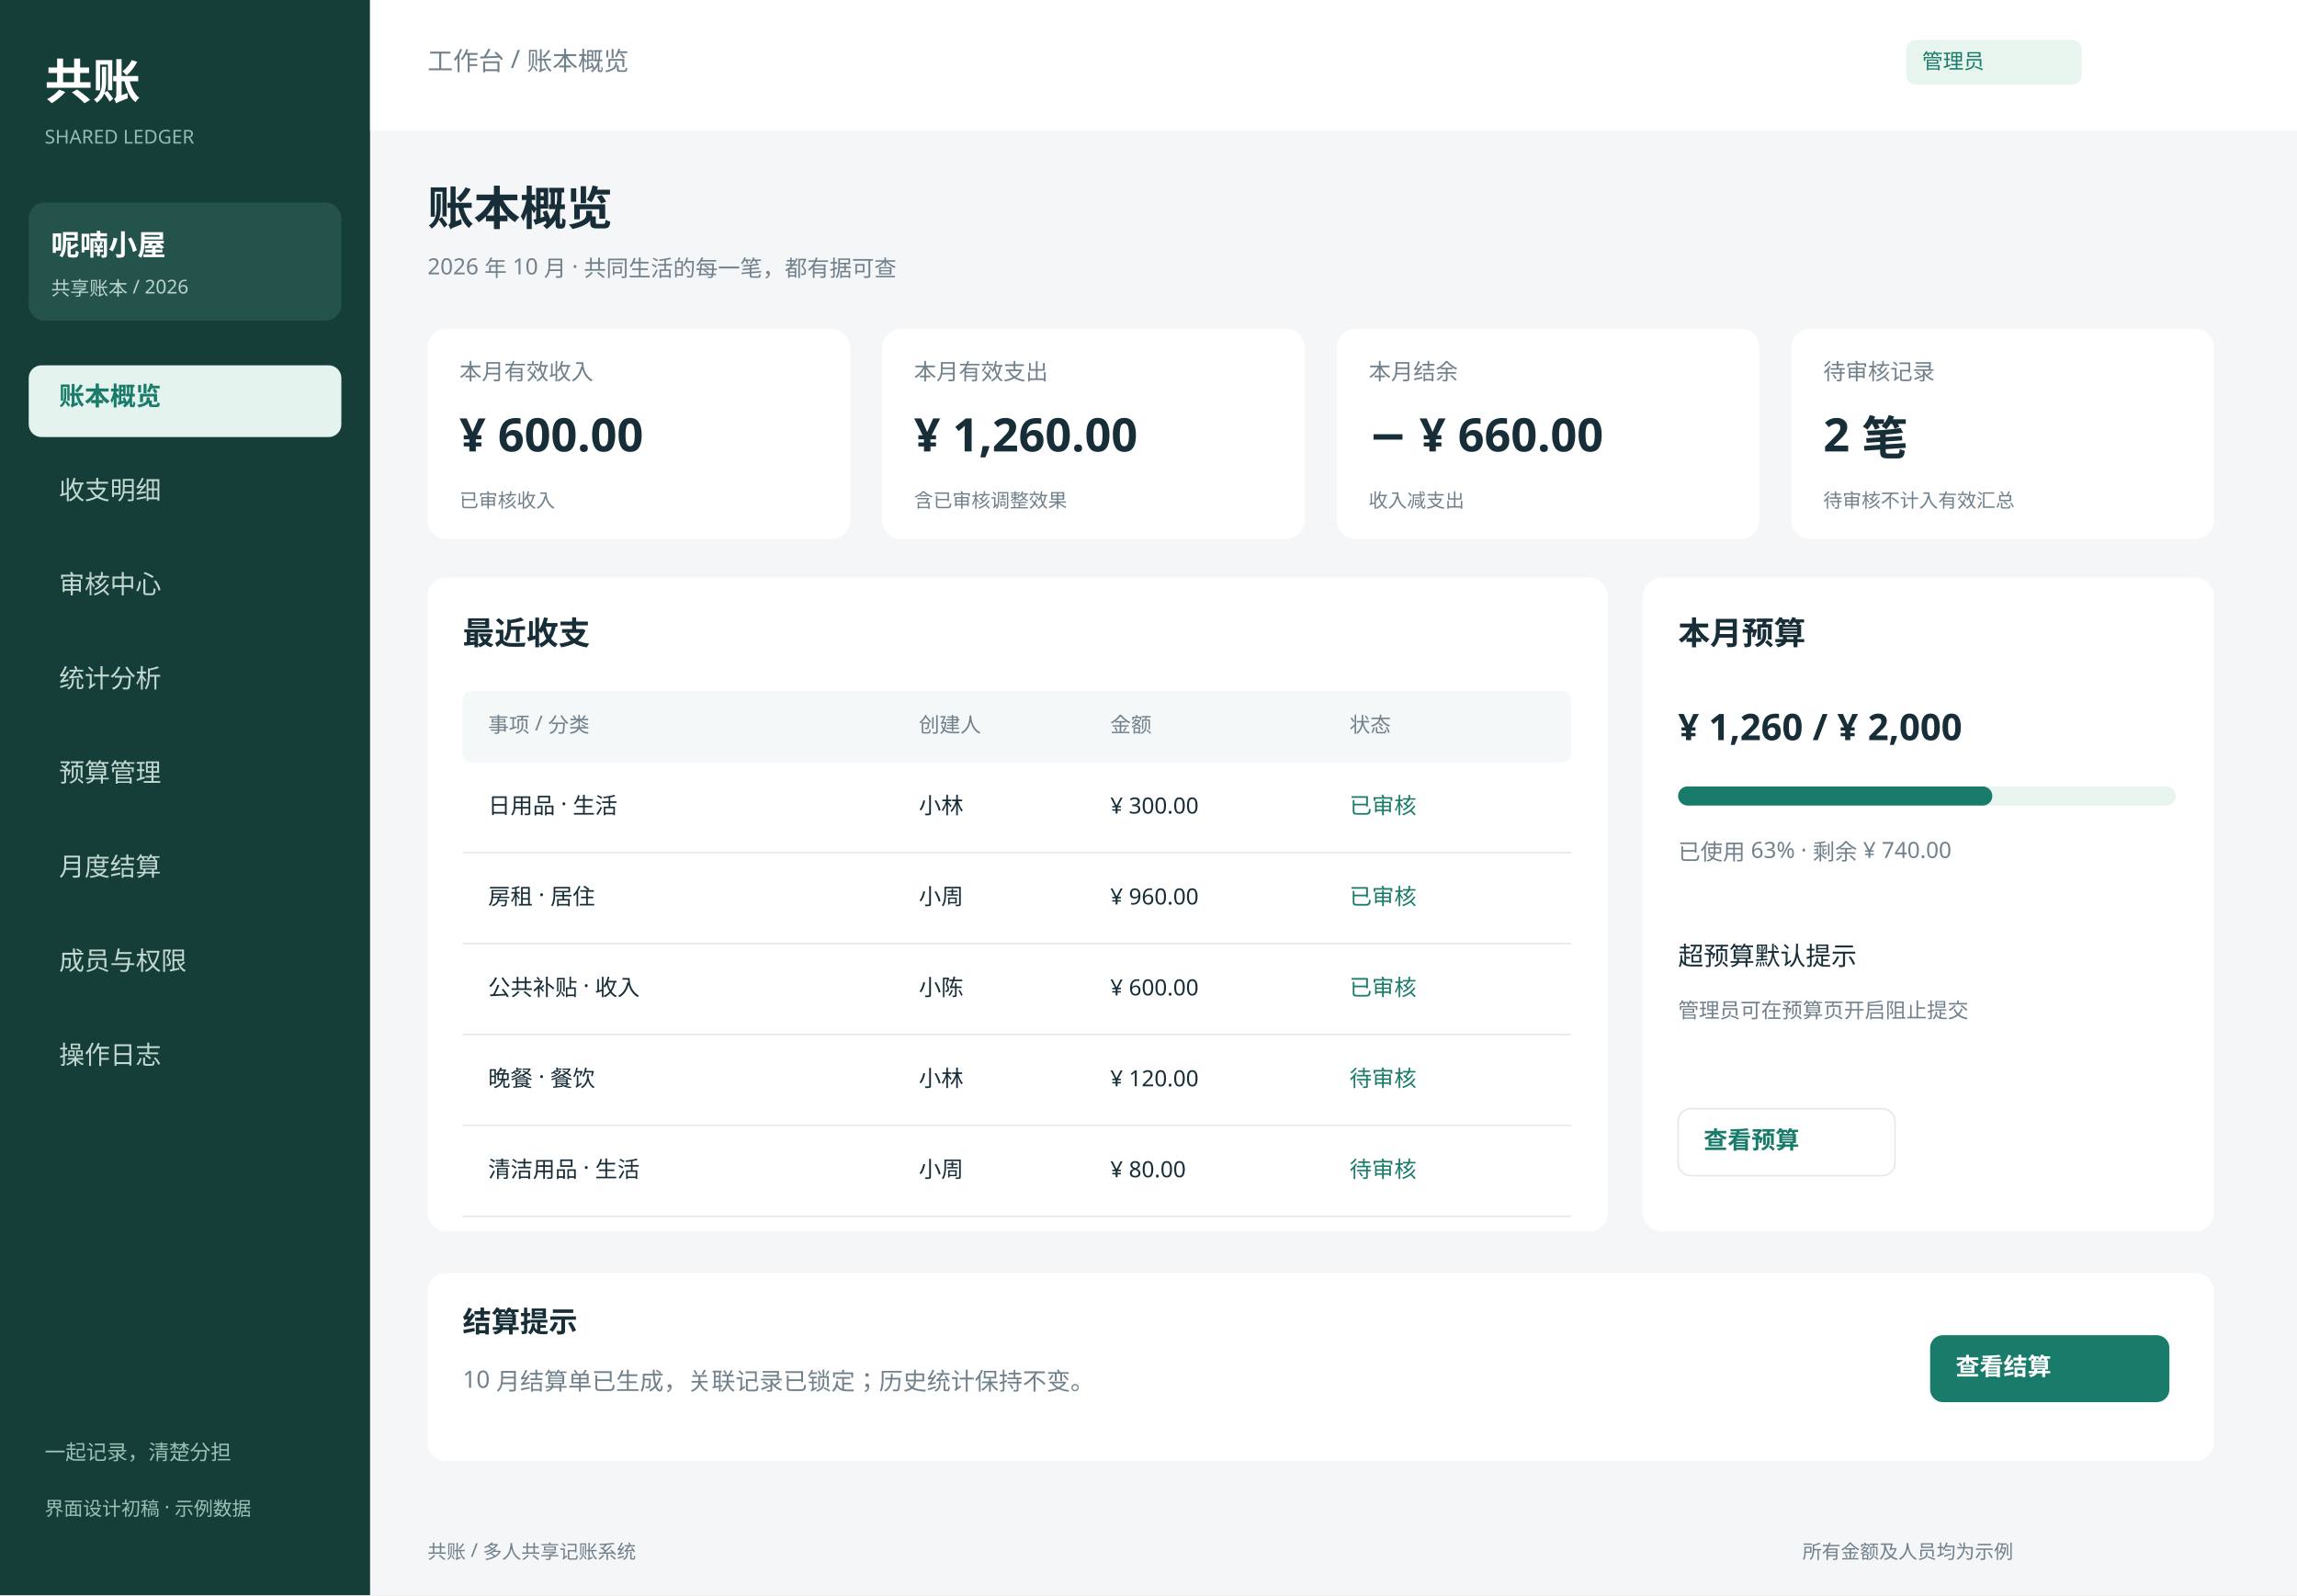
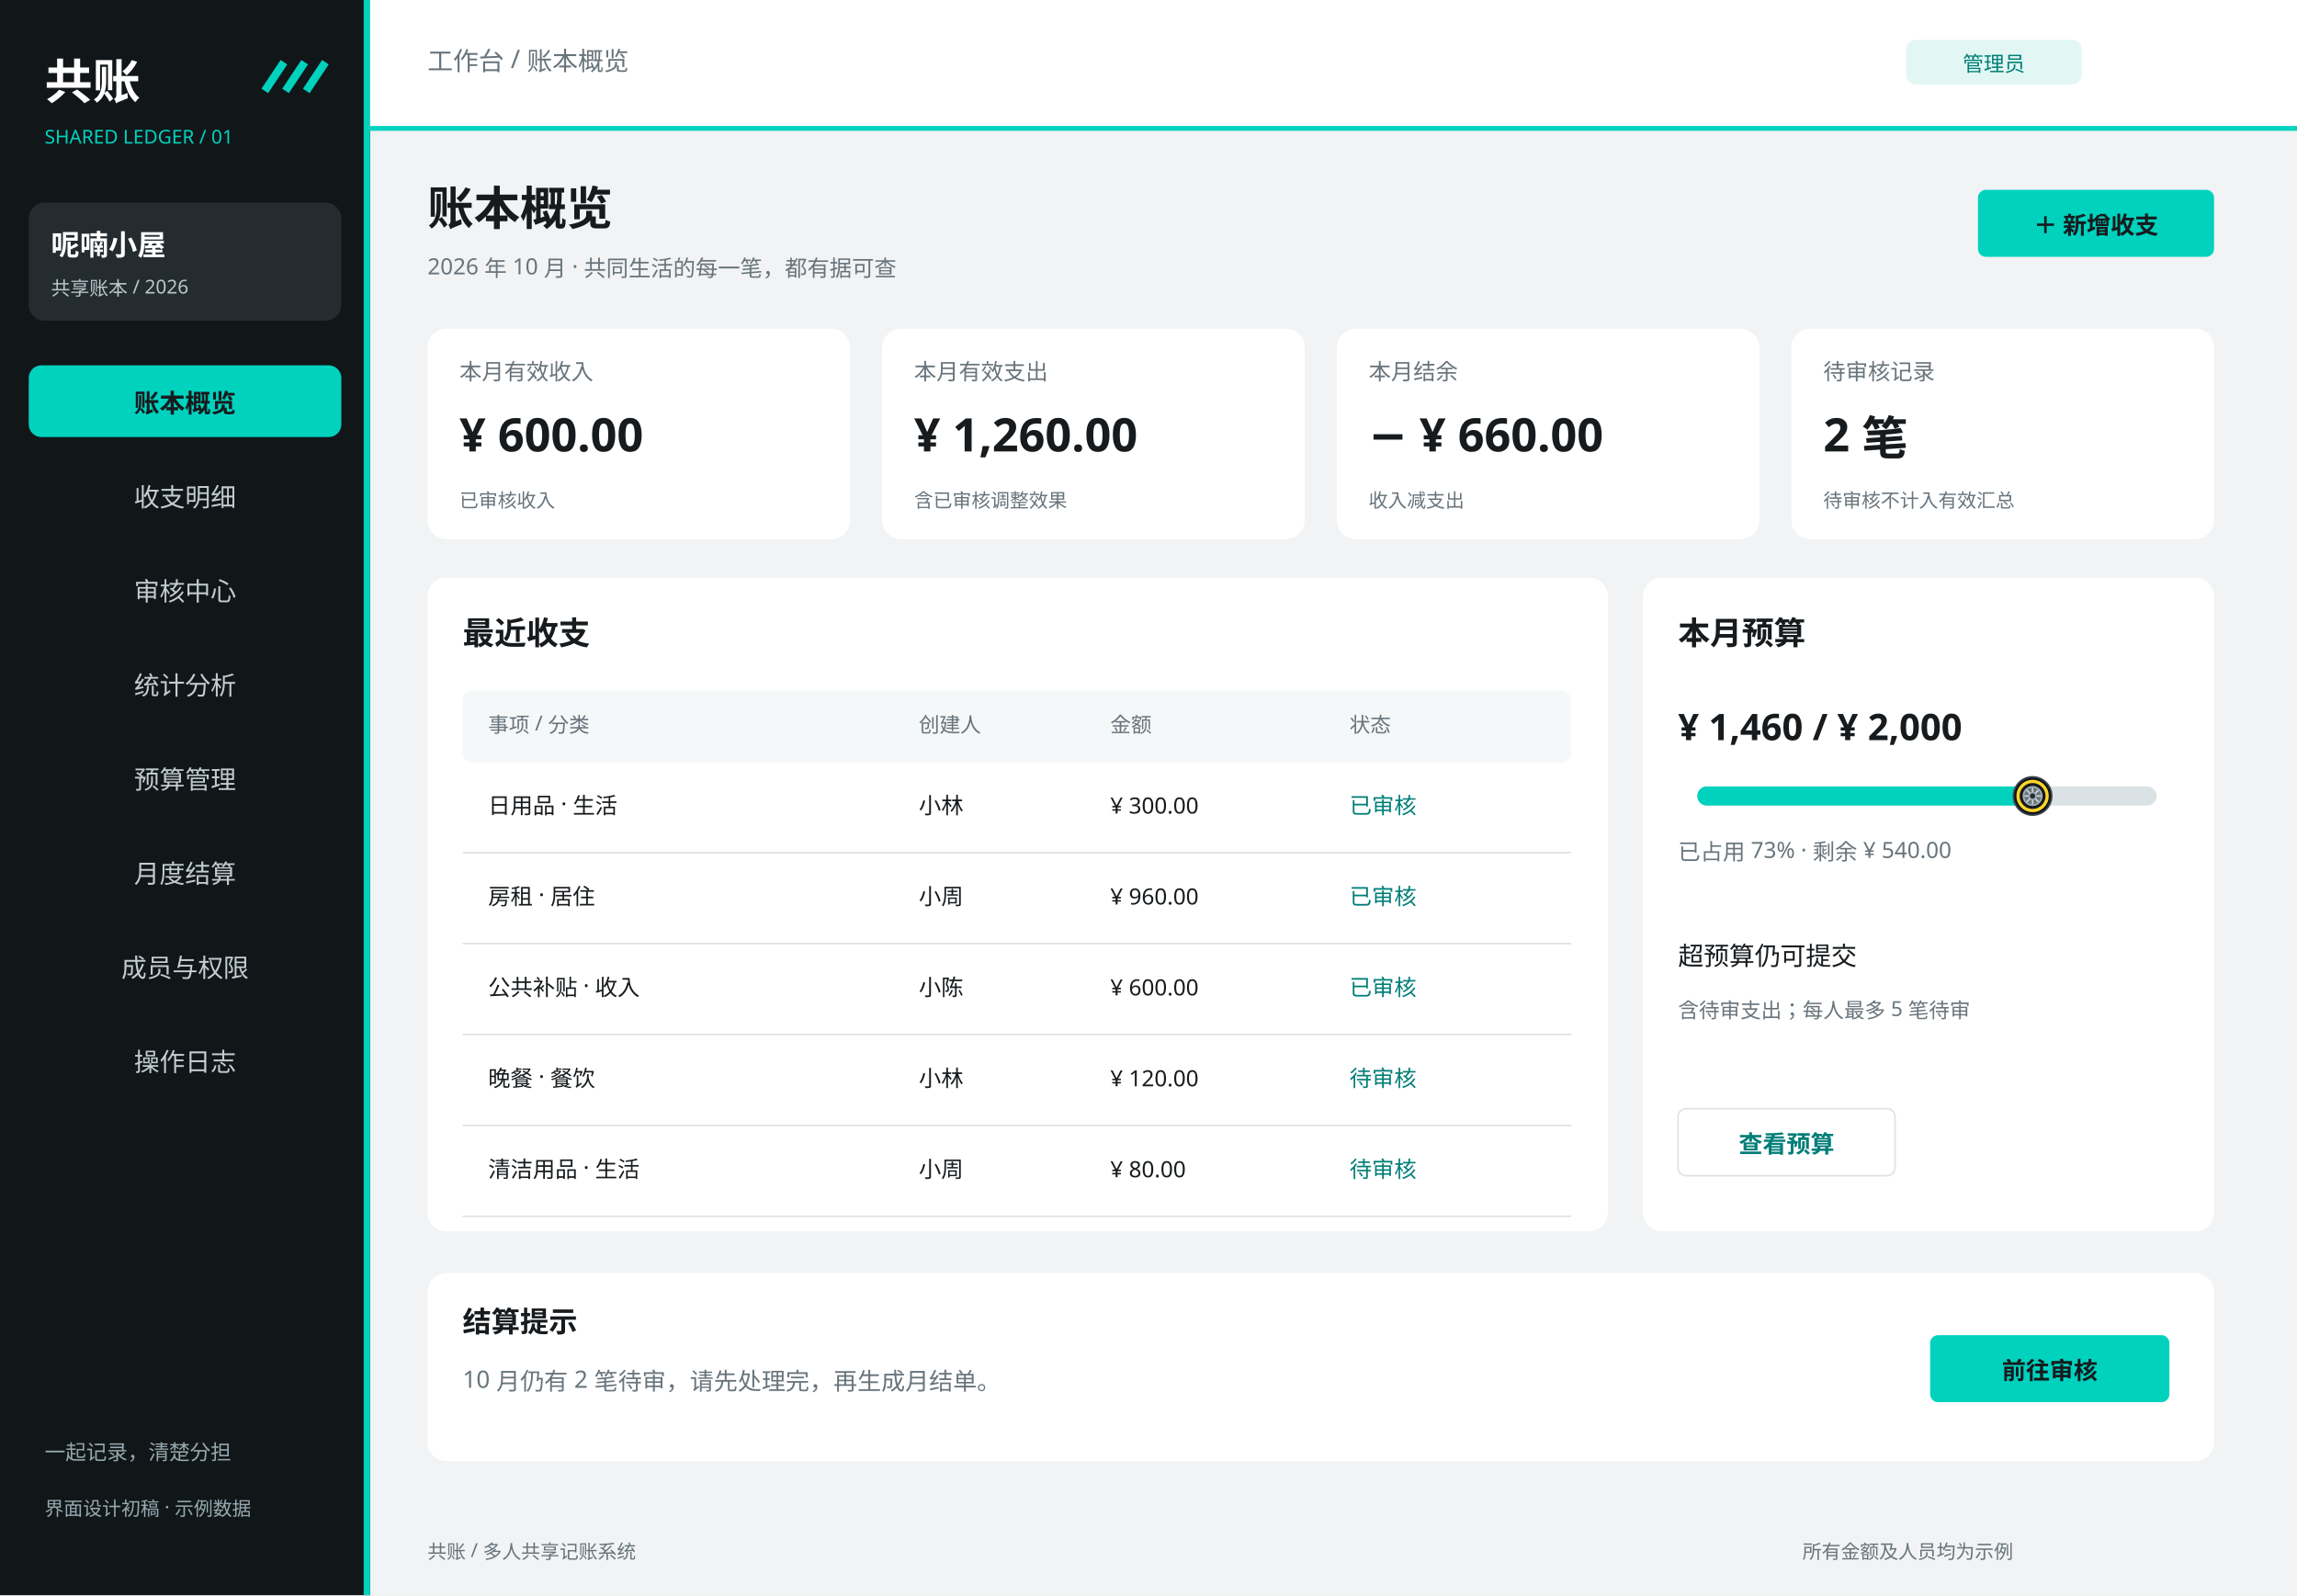
<svg xmlns="http://www.w3.org/2000/svg" width="1440" height="1000" viewBox="0 0 1440 1000">
-   <rect width="1440" height="1000" fill="#F4F6F8" />
-   <rect x="0" y="0" width="232" height="1000" rx="0" fill="#153E39" />
+   <rect width="1440" height="1000" fill="#F1F3F4" />
+   <rect x="0" y="0" width="232" height="1000" rx="0" fill="#111619" />
+   <rect x="228" y="0" width="4" height="1000" rx="0" fill="#00D2BE" />
+   <line x1="166" y1="57" x2="178" y2="39" stroke="#00D2BE" stroke-width="5" />
+   <line x1="179" y1="57" x2="191" y2="39" stroke="#00D2BE" stroke-width="5" />
+   <line x1="192" y1="57" x2="204" y2="39" stroke="#00D2BE" stroke-width="5" />
  <text x="28" y="62" font-family="Microsoft YaHei, sans-serif" font-size="30" font-weight="700" fill="white">共账</text>
-   <text x="28" y="90" font-family="Microsoft YaHei, sans-serif" font-size="12" font-weight="400" fill="#94BBB0">SHARED LEDGER</text>
-   <rect x="18" y="127" width="196" height="74" rx="10" fill="#23534B" />
+   <text x="28" y="90" font-family="Microsoft YaHei, sans-serif" font-size="12" font-weight="400" fill="#00D2BE">SHARED LEDGER / 01</text>
+   <rect x="18" y="127" width="196" height="74" rx="10" fill="#242C30" />
  <text x="32" y="160" font-family="Microsoft YaHei, sans-serif" font-size="18" font-weight="700" fill="white">呢喃小屋</text>
-   <text x="32" y="185" font-family="Microsoft YaHei, sans-serif" font-size="12" font-weight="400" fill="#BBD4CD">共享账本  /  2026</text>
-   <rect x="18" y="229" width="196" height="45" rx="8" fill="#E4F3ED" />
-   <text x="37" y="254" font-family="Microsoft YaHei, sans-serif" font-size="16" font-weight="700" fill="#197B69">账本概览</text>
-   <text x="37" y="313" font-family="Microsoft YaHei, sans-serif" font-size="16" font-weight="400" fill="#C2D8D0">收支明细</text>
-   <text x="37" y="372" font-family="Microsoft YaHei, sans-serif" font-size="16" font-weight="400" fill="#C2D8D0">审核中心</text>
-   <text x="37" y="431" font-family="Microsoft YaHei, sans-serif" font-size="16" font-weight="400" fill="#C2D8D0">统计分析</text>
-   <text x="37" y="490" font-family="Microsoft YaHei, sans-serif" font-size="16" font-weight="400" fill="#C2D8D0">预算管理</text>
-   <text x="37" y="549" font-family="Microsoft YaHei, sans-serif" font-size="16" font-weight="400" fill="#C2D8D0">月度结算</text>
-   <text x="37" y="608" font-family="Microsoft YaHei, sans-serif" font-size="16" font-weight="400" fill="#C2D8D0">成员与权限</text>
-   <text x="37" y="667" font-family="Microsoft YaHei, sans-serif" font-size="16" font-weight="400" fill="#C2D8D0">操作日志</text>
-   <text x="28" y="915" font-family="Microsoft YaHei, sans-serif" font-size="13" font-weight="400" fill="#9DC0B5">一起记录，清楚分担</text>
-   <text x="28" y="950" font-family="Microsoft YaHei, sans-serif" font-size="12" font-weight="400" fill="#9DC0B5">界面设计初稿  ·  示例数据</text>
+   <text x="32" y="185" font-family="Microsoft YaHei, sans-serif" font-size="12" font-weight="400" fill="#B9C7CD">共享账本  /  2026</text>
+   <rect x="18" y="229" width="196" height="45" rx="8" fill="#00D2BE" />
+   <text x="116.0" y="251.5" text-anchor="middle" dominant-baseline="central" font-family="Microsoft YaHei, sans-serif" font-size="16" font-weight="700" fill="#171B1E">账本概览</text>
+   <text x="116.0" y="310.5" text-anchor="middle" dominant-baseline="central" font-family="Microsoft YaHei, sans-serif" font-size="16" font-weight="400" fill="#C2CDD2">收支明细</text>
+   <text x="116.0" y="369.5" text-anchor="middle" dominant-baseline="central" font-family="Microsoft YaHei, sans-serif" font-size="16" font-weight="400" fill="#C2CDD2">审核中心</text>
+   <text x="116.0" y="428.5" text-anchor="middle" dominant-baseline="central" font-family="Microsoft YaHei, sans-serif" font-size="16" font-weight="400" fill="#C2CDD2">统计分析</text>
+   <text x="116.0" y="487.5" text-anchor="middle" dominant-baseline="central" font-family="Microsoft YaHei, sans-serif" font-size="16" font-weight="400" fill="#C2CDD2">预算管理</text>
+   <text x="116.0" y="546.5" text-anchor="middle" dominant-baseline="central" font-family="Microsoft YaHei, sans-serif" font-size="16" font-weight="400" fill="#C2CDD2">月度结算</text>
+   <text x="116.0" y="605.5" text-anchor="middle" dominant-baseline="central" font-family="Microsoft YaHei, sans-serif" font-size="16" font-weight="400" fill="#C2CDD2">成员与权限</text>
+   <text x="116.0" y="664.5" text-anchor="middle" dominant-baseline="central" font-family="Microsoft YaHei, sans-serif" font-size="16" font-weight="400" fill="#C2CDD2">操作日志</text>
+   <text x="28" y="915" font-family="Microsoft YaHei, sans-serif" font-size="13" font-weight="400" fill="#95A9AF">一起记录，清楚分担</text>
+   <text x="28" y="950" font-family="Microsoft YaHei, sans-serif" font-size="12" font-weight="400" fill="#95A9AF">界面设计初稿  ·  示例数据</text>
  <rect x="232" y="0" width="1208" height="82" rx="0" fill="white" />
-   <text x="268" y="44" font-family="Microsoft YaHei, sans-serif" font-size="16" font-weight="400" fill="#71818B">工作台  /  账本概览</text>
-   <rect x="1195" y="25" width="110" height="28" rx="6" fill="#E8F5EF" />
-   <text x="1205" y="43" font-family="Microsoft YaHei, sans-serif" font-size="13" font-weight="400" fill="#197B69">管理员</text>
-   <text x="268" y="141" font-family="Microsoft YaHei, sans-serif" font-size="29" font-weight="700" fill="#172E38">账本概览</text>
-   <text x="268" y="172" font-family="Microsoft YaHei, sans-serif" font-size="14" font-weight="400" fill="#71818B">2026 年 10 月  ·  共同生活的每一笔，都有据可查</text>
-   <text x="268" y="977" font-family="Microsoft YaHei, sans-serif" font-size="12" font-weight="400" fill="#71818B">共账  /  多人共享记账系统</text>
-   <text x="1130" y="977" font-family="Microsoft YaHei, sans-serif" font-size="12" font-weight="400" fill="#71818B">所有金额及人员均为示例</text>
+   <rect x="232" y="79" width="1208" height="3" rx="0" fill="#00D2BE" />
+   <text x="268" y="44" font-family="Microsoft YaHei, sans-serif" font-size="16" font-weight="400" fill="#68747B">工作台  /  账本概览</text>
+   <rect x="1195" y="25" width="110" height="28" rx="6" fill="#E2F7F3" />
+   <text x="1250.0" y="39.0" text-anchor="middle" dominant-baseline="central" font-family="Microsoft YaHei, sans-serif" font-size="13" font-weight="400" fill="#007E78">管理员</text>
+   <text x="268" y="141" font-family="Microsoft YaHei, sans-serif" font-size="29" font-weight="700" fill="#171B1E">账本概览</text>
+   <text x="268" y="172" font-family="Microsoft YaHei, sans-serif" font-size="14" font-weight="400" fill="#68747B">2026 年 10 月  ·  共同生活的每一笔，都有据可查</text>
+   <text x="268" y="977" font-family="Microsoft YaHei, sans-serif" font-size="12" font-weight="400" fill="#68747B">共账  /  多人共享记账系统</text>
+   <text x="1130" y="977" font-family="Microsoft YaHei, sans-serif" font-size="12" font-weight="400" fill="#68747B">所有金额及人员均为示例</text>
+   <rect x="1240" y="119" width="148" height="42" rx="5" fill="#00D2BE" />
+   <text x="1314.0" y="140.0" text-anchor="middle" dominant-baseline="central" font-family="Microsoft YaHei, sans-serif" font-size="15" font-weight="700" fill="#171B1E">＋ 新增收支</text>
  <rect x="268" y="206" width="265" height="132" rx="12" fill="white" />
-   <text x="288" y="238" font-family="Microsoft YaHei, sans-serif" font-size="14" font-weight="400" fill="#71818B">本月有效收入</text>
-   <text x="288" y="283" font-family="Microsoft YaHei, sans-serif" font-size="29" font-weight="700" fill="#172E38">¥ 600.00</text>
-   <text x="288" y="318" font-family="Microsoft YaHei, sans-serif" font-size="12" font-weight="400" fill="#71818B">已审核收入</text>
+   <text x="288" y="238" font-family="Microsoft YaHei, sans-serif" font-size="14" font-weight="400" fill="#68747B">本月有效收入</text>
+   <text x="288" y="283" font-family="Microsoft YaHei, sans-serif" font-size="29" font-weight="700" fill="#171B1E">¥ 600.00</text>
+   <text x="288" y="318" font-family="Microsoft YaHei, sans-serif" font-size="12" font-weight="400" fill="#68747B">已审核收入</text>
  <rect x="553" y="206" width="265" height="132" rx="12" fill="white" />
-   <text x="573" y="238" font-family="Microsoft YaHei, sans-serif" font-size="14" font-weight="400" fill="#71818B">本月有效支出</text>
-   <text x="573" y="283" font-family="Microsoft YaHei, sans-serif" font-size="29" font-weight="700" fill="#172E38">¥ 1,260.00</text>
-   <text x="573" y="318" font-family="Microsoft YaHei, sans-serif" font-size="12" font-weight="400" fill="#71818B">含已审核调整效果</text>
+   <text x="573" y="238" font-family="Microsoft YaHei, sans-serif" font-size="14" font-weight="400" fill="#68747B">本月有效支出</text>
+   <text x="573" y="283" font-family="Microsoft YaHei, sans-serif" font-size="29" font-weight="700" fill="#171B1E">¥ 1,260.00</text>
+   <text x="573" y="318" font-family="Microsoft YaHei, sans-serif" font-size="12" font-weight="400" fill="#68747B">含已审核调整效果</text>
  <rect x="838" y="206" width="265" height="132" rx="12" fill="white" />
-   <text x="858" y="238" font-family="Microsoft YaHei, sans-serif" font-size="14" font-weight="400" fill="#71818B">本月结余</text>
-   <text x="858" y="283" font-family="Microsoft YaHei, sans-serif" font-size="29" font-weight="700" fill="#172E38">− ¥ 660.00</text>
-   <text x="858" y="318" font-family="Microsoft YaHei, sans-serif" font-size="12" font-weight="400" fill="#71818B">收入减支出</text>
+   <text x="858" y="238" font-family="Microsoft YaHei, sans-serif" font-size="14" font-weight="400" fill="#68747B">本月结余</text>
+   <text x="858" y="283" font-family="Microsoft YaHei, sans-serif" font-size="29" font-weight="700" fill="#171B1E">− ¥ 660.00</text>
+   <text x="858" y="318" font-family="Microsoft YaHei, sans-serif" font-size="12" font-weight="400" fill="#68747B">收入减支出</text>
  <rect x="1123" y="206" width="265" height="132" rx="12" fill="white" />
-   <text x="1143" y="238" font-family="Microsoft YaHei, sans-serif" font-size="14" font-weight="400" fill="#71818B">待审核记录</text>
-   <text x="1143" y="283" font-family="Microsoft YaHei, sans-serif" font-size="29" font-weight="700" fill="#172E38">2 笔</text>
-   <text x="1143" y="318" font-family="Microsoft YaHei, sans-serif" font-size="12" font-weight="400" fill="#71818B">待审核不计入有效汇总</text>
+   <text x="1143" y="238" font-family="Microsoft YaHei, sans-serif" font-size="14" font-weight="400" fill="#68747B">待审核记录</text>
+   <text x="1143" y="283" font-family="Microsoft YaHei, sans-serif" font-size="29" font-weight="700" fill="#171B1E">2 笔</text>
+   <text x="1143" y="318" font-family="Microsoft YaHei, sans-serif" font-size="12" font-weight="400" fill="#68747B">待审核不计入有效汇总</text>
  <rect x="268" y="362" width="740" height="410" rx="12" fill="white" />
-   <text x="290" y="404" font-family="Microsoft YaHei, sans-serif" font-size="20" font-weight="700" fill="#172E38">最近收支</text>
+   <text x="290" y="404" font-family="Microsoft YaHei, sans-serif" font-size="20" font-weight="700" fill="#171B1E">最近收支</text>
  <rect x="290" y="433" width="695" height="45" rx="6" fill="#F5F8F9" />
-   <text x="306" y="459" font-family="Microsoft YaHei, sans-serif" font-size="13" font-weight="400" fill="#71818B">事项 / 分类</text>
-   <text x="576" y="459" font-family="Microsoft YaHei, sans-serif" font-size="13" font-weight="400" fill="#71818B">创建人</text>
-   <text x="696" y="459" font-family="Microsoft YaHei, sans-serif" font-size="13" font-weight="400" fill="#71818B">金额</text>
-   <text x="846" y="459" font-family="Microsoft YaHei, sans-serif" font-size="13" font-weight="400" fill="#71818B">状态</text>
-   <rect x="290" y="534" width="695" height="1" rx="0" fill="#E3E9ED" />
-   <text x="306" y="510" font-family="Microsoft YaHei, sans-serif" font-size="14" font-weight="400" fill="#172E38">日用品 · 生活</text>
-   <text x="576" y="510" font-family="Microsoft YaHei, sans-serif" font-size="14" font-weight="400" fill="#172E38">小林</text>
-   <text x="696" y="510" font-family="Microsoft YaHei, sans-serif" font-size="14" font-weight="400" fill="#172E38">¥ 300.00</text>
-   <text x="846" y="510" font-family="Microsoft YaHei, sans-serif" font-size="14" font-weight="400" fill="#197B69">已审核</text>
-   <rect x="290" y="591" width="695" height="1" rx="0" fill="#E3E9ED" />
-   <text x="306" y="567" font-family="Microsoft YaHei, sans-serif" font-size="14" font-weight="400" fill="#172E38">房租 · 居住</text>
-   <text x="576" y="567" font-family="Microsoft YaHei, sans-serif" font-size="14" font-weight="400" fill="#172E38">小周</text>
-   <text x="696" y="567" font-family="Microsoft YaHei, sans-serif" font-size="14" font-weight="400" fill="#172E38">¥ 960.00</text>
-   <text x="846" y="567" font-family="Microsoft YaHei, sans-serif" font-size="14" font-weight="400" fill="#197B69">已审核</text>
-   <rect x="290" y="648" width="695" height="1" rx="0" fill="#E3E9ED" />
-   <text x="306" y="624" font-family="Microsoft YaHei, sans-serif" font-size="14" font-weight="400" fill="#172E38">公共补贴 · 收入</text>
-   <text x="576" y="624" font-family="Microsoft YaHei, sans-serif" font-size="14" font-weight="400" fill="#172E38">小陈</text>
-   <text x="696" y="624" font-family="Microsoft YaHei, sans-serif" font-size="14" font-weight="400" fill="#172E38">¥ 600.00</text>
-   <text x="846" y="624" font-family="Microsoft YaHei, sans-serif" font-size="14" font-weight="400" fill="#197B69">已审核</text>
-   <rect x="290" y="705" width="695" height="1" rx="0" fill="#E3E9ED" />
-   <text x="306" y="681" font-family="Microsoft YaHei, sans-serif" font-size="14" font-weight="400" fill="#172E38">晚餐 · 餐饮</text>
-   <text x="576" y="681" font-family="Microsoft YaHei, sans-serif" font-size="14" font-weight="400" fill="#172E38">小林</text>
-   <text x="696" y="681" font-family="Microsoft YaHei, sans-serif" font-size="14" font-weight="400" fill="#172E38">¥ 120.00</text>
-   <text x="846" y="681" font-family="Microsoft YaHei, sans-serif" font-size="14" font-weight="400" fill="#197B69">待审核</text>
-   <rect x="290" y="762" width="695" height="1" rx="0" fill="#E3E9ED" />
-   <text x="306" y="738" font-family="Microsoft YaHei, sans-serif" font-size="14" font-weight="400" fill="#172E38">清洁用品 · 生活</text>
-   <text x="576" y="738" font-family="Microsoft YaHei, sans-serif" font-size="14" font-weight="400" fill="#172E38">小周</text>
-   <text x="696" y="738" font-family="Microsoft YaHei, sans-serif" font-size="14" font-weight="400" fill="#172E38">¥ 80.00</text>
-   <text x="846" y="738" font-family="Microsoft YaHei, sans-serif" font-size="14" font-weight="400" fill="#197B69">待审核</text>
+   <text x="306" y="459" font-family="Microsoft YaHei, sans-serif" font-size="13" font-weight="400" fill="#68747B">事项 / 分类</text>
+   <text x="576" y="459" font-family="Microsoft YaHei, sans-serif" font-size="13" font-weight="400" fill="#68747B">创建人</text>
+   <text x="696" y="459" font-family="Microsoft YaHei, sans-serif" font-size="13" font-weight="400" fill="#68747B">金额</text>
+   <text x="846" y="459" font-family="Microsoft YaHei, sans-serif" font-size="13" font-weight="400" fill="#68747B">状态</text>
+   <rect x="290" y="534" width="695" height="1" rx="0" fill="#DDE3E6" />
+   <text x="306" y="510" font-family="Microsoft YaHei, sans-serif" font-size="14" font-weight="400" fill="#171B1E">日用品 · 生活</text>
+   <text x="576" y="510" font-family="Microsoft YaHei, sans-serif" font-size="14" font-weight="400" fill="#171B1E">小林</text>
+   <text x="696" y="510" font-family="Microsoft YaHei, sans-serif" font-size="14" font-weight="400" fill="#171B1E">¥ 300.00</text>
+   <text x="846" y="510" font-family="Microsoft YaHei, sans-serif" font-size="14" font-weight="400" fill="#007E78">已审核</text>
+   <rect x="290" y="591" width="695" height="1" rx="0" fill="#DDE3E6" />
+   <text x="306" y="567" font-family="Microsoft YaHei, sans-serif" font-size="14" font-weight="400" fill="#171B1E">房租 · 居住</text>
+   <text x="576" y="567" font-family="Microsoft YaHei, sans-serif" font-size="14" font-weight="400" fill="#171B1E">小周</text>
+   <text x="696" y="567" font-family="Microsoft YaHei, sans-serif" font-size="14" font-weight="400" fill="#171B1E">¥ 960.00</text>
+   <text x="846" y="567" font-family="Microsoft YaHei, sans-serif" font-size="14" font-weight="400" fill="#007E78">已审核</text>
+   <rect x="290" y="648" width="695" height="1" rx="0" fill="#DDE3E6" />
+   <text x="306" y="624" font-family="Microsoft YaHei, sans-serif" font-size="14" font-weight="400" fill="#171B1E">公共补贴 · 收入</text>
+   <text x="576" y="624" font-family="Microsoft YaHei, sans-serif" font-size="14" font-weight="400" fill="#171B1E">小陈</text>
+   <text x="696" y="624" font-family="Microsoft YaHei, sans-serif" font-size="14" font-weight="400" fill="#171B1E">¥ 600.00</text>
+   <text x="846" y="624" font-family="Microsoft YaHei, sans-serif" font-size="14" font-weight="400" fill="#007E78">已审核</text>
+   <rect x="290" y="705" width="695" height="1" rx="0" fill="#DDE3E6" />
+   <text x="306" y="681" font-family="Microsoft YaHei, sans-serif" font-size="14" font-weight="400" fill="#171B1E">晚餐 · 餐饮</text>
+   <text x="576" y="681" font-family="Microsoft YaHei, sans-serif" font-size="14" font-weight="400" fill="#171B1E">小林</text>
+   <text x="696" y="681" font-family="Microsoft YaHei, sans-serif" font-size="14" font-weight="400" fill="#171B1E">¥ 120.00</text>
+   <text x="846" y="681" font-family="Microsoft YaHei, sans-serif" font-size="14" font-weight="400" fill="#007E78">待审核</text>
+   <rect x="290" y="762" width="695" height="1" rx="0" fill="#DDE3E6" />
+   <text x="306" y="738" font-family="Microsoft YaHei, sans-serif" font-size="14" font-weight="400" fill="#171B1E">清洁用品 · 生活</text>
+   <text x="576" y="738" font-family="Microsoft YaHei, sans-serif" font-size="14" font-weight="400" fill="#171B1E">小周</text>
+   <text x="696" y="738" font-family="Microsoft YaHei, sans-serif" font-size="14" font-weight="400" fill="#171B1E">¥ 80.00</text>
+   <text x="846" y="738" font-family="Microsoft YaHei, sans-serif" font-size="14" font-weight="400" fill="#007E78">待审核</text>
  <rect x="1030" y="362" width="358" height="410" rx="12" fill="white" />
-   <text x="1052" y="404" font-family="Microsoft YaHei, sans-serif" font-size="20" font-weight="700" fill="#172E38">本月预算</text>
-   <text x="1052" y="464" font-family="Microsoft YaHei, sans-serif" font-size="23" font-weight="700" fill="#172E38">¥ 1,260 / ¥ 2,000</text>
-   <rect x="1052" y="493" width="312" height="12" rx="6" fill="#E8F5EF" />
-   <rect x="1052" y="493" width="197" height="12" rx="6" fill="#197B69" />
-   <text x="1052" y="539" font-family="Microsoft YaHei, sans-serif" font-size="14" font-weight="400" fill="#71818B">已使用 63% · 剩余 ¥ 740.00</text>
-   <text x="1052" y="605" font-family="Microsoft YaHei, sans-serif" font-size="16" font-weight="400" fill="#172E38">超预算默认提示</text>
-   <text x="1052" y="638" font-family="Microsoft YaHei, sans-serif" font-size="13" font-weight="400" fill="#71818B">管理员可在预算页开启阻止提交</text>
-   <rect x="1052" y="695" width="136" height="42" rx="8" fill="white" stroke="#E3E9ED" />
-   <text x="1068" y="720" font-family="Microsoft YaHei, sans-serif" font-size="15" font-weight="700" fill="#197B69">查看预算</text>
+   <text x="1052" y="404" font-family="Microsoft YaHei, sans-serif" font-size="20" font-weight="700" fill="#171B1E">本月预算</text>
+   <text x="1052" y="464" font-family="Microsoft YaHei, sans-serif" font-size="23" font-weight="700" fill="#171B1E">¥ 1,460 / ¥ 2,000</text>
+   <rect x="1064" y="493" width="288" height="12" rx="6.0" fill="#DBE2E5" />
+   <rect x="1064" y="493" width="210.24" height="12" rx="6.0" fill="#00D2BE" />
+   <circle cx="1274.24" cy="499.0" r="12" fill="#121518" stroke="#3E464C" stroke-width="1" />
+   <circle cx="1274.24" cy="499.0" r="9.12" fill="#171B1F" stroke="#FFD52A" stroke-width="2" />
+   <circle cx="1274.24" cy="499.0" r="5.76" fill="#69747C" stroke="#A7B2B9" stroke-width="1" />
+   <line x1="1276.4" y1="499.0" x2="1279.4" y2="499.0" stroke="#CCD4D8" stroke-width="1" />
+   <line x1="1275.767" y1="500.527" x2="1277.889" y2="502.649" stroke="#CCD4D8" stroke-width="1" />
+   <line x1="1274.24" y1="501.16" x2="1274.24" y2="504.16" stroke="#CCD4D8" stroke-width="1" />
+   <line x1="1272.713" y1="500.527" x2="1270.591" y2="502.649" stroke="#CCD4D8" stroke-width="1" />
+   <line x1="1272.08" y1="499.0" x2="1269.08" y2="499.0" stroke="#CCD4D8" stroke-width="1" />
+   <line x1="1272.713" y1="497.473" x2="1270.591" y2="495.351" stroke="#CCD4D8" stroke-width="1" />
+   <line x1="1274.24" y1="496.84" x2="1274.24" y2="493.84" stroke="#CCD4D8" stroke-width="1" />
+   <line x1="1275.767" y1="497.473" x2="1277.889" y2="495.351" stroke="#CCD4D8" stroke-width="1" />
+   <circle cx="1274.24" cy="499.0" r="2.16" fill="#242D32" stroke="#A2AFB7" stroke-width="1" />
+   <text x="1052" y="539" font-family="Microsoft YaHei, sans-serif" font-size="14" font-weight="400" fill="#68747B">已占用 73% · 剩余 ¥ 540.00</text>
+   <text x="1052" y="605" font-family="Microsoft YaHei, sans-serif" font-size="16" font-weight="400" fill="#171B1E">超预算仍可提交</text>
+   <text x="1052" y="638" font-family="Microsoft YaHei, sans-serif" font-size="13" font-weight="400" fill="#68747B">含待审支出；每人最多 5 笔待审</text>
+   <rect x="1052" y="695" width="136" height="42" rx="5" fill="white" stroke="#DDE3E6" />
+   <text x="1120.0" y="716.0" text-anchor="middle" dominant-baseline="central" font-family="Microsoft YaHei, sans-serif" font-size="15" font-weight="700" fill="#007E78">查看预算</text>
  <rect x="268" y="798" width="1120" height="118" rx="12" fill="white" />
-   <text x="290" y="835" font-family="Microsoft YaHei, sans-serif" font-size="18" font-weight="700" fill="#172E38">结算提示</text>
-   <text x="290" y="870" font-family="Microsoft YaHei, sans-serif" font-size="15" font-weight="400" fill="#71818B">10 月结算单已生成，关联记录已锁定；历史统计保持不变。</text>
-   <rect x="1210" y="837" width="150" height="42" rx="8" fill="#197B69" />
-   <text x="1226" y="862" font-family="Microsoft YaHei, sans-serif" font-size="15" font-weight="700" fill="white">查看结算</text>
+   <text x="290" y="835" font-family="Microsoft YaHei, sans-serif" font-size="18" font-weight="700" fill="#171B1E">结算提示</text>
+   <text x="290" y="870" font-family="Microsoft YaHei, sans-serif" font-size="15" font-weight="400" fill="#68747B">10 月仍有 2 笔待审，请先处理完，再生成月结单。</text>
+   <rect x="1210" y="837" width="150" height="42" rx="5" fill="#00D2BE" />
+   <text x="1285.0" y="858.0" text-anchor="middle" dominant-baseline="central" font-family="Microsoft YaHei, sans-serif" font-size="15" font-weight="700" fill="#171B1E">前往审核</text>
</svg>
